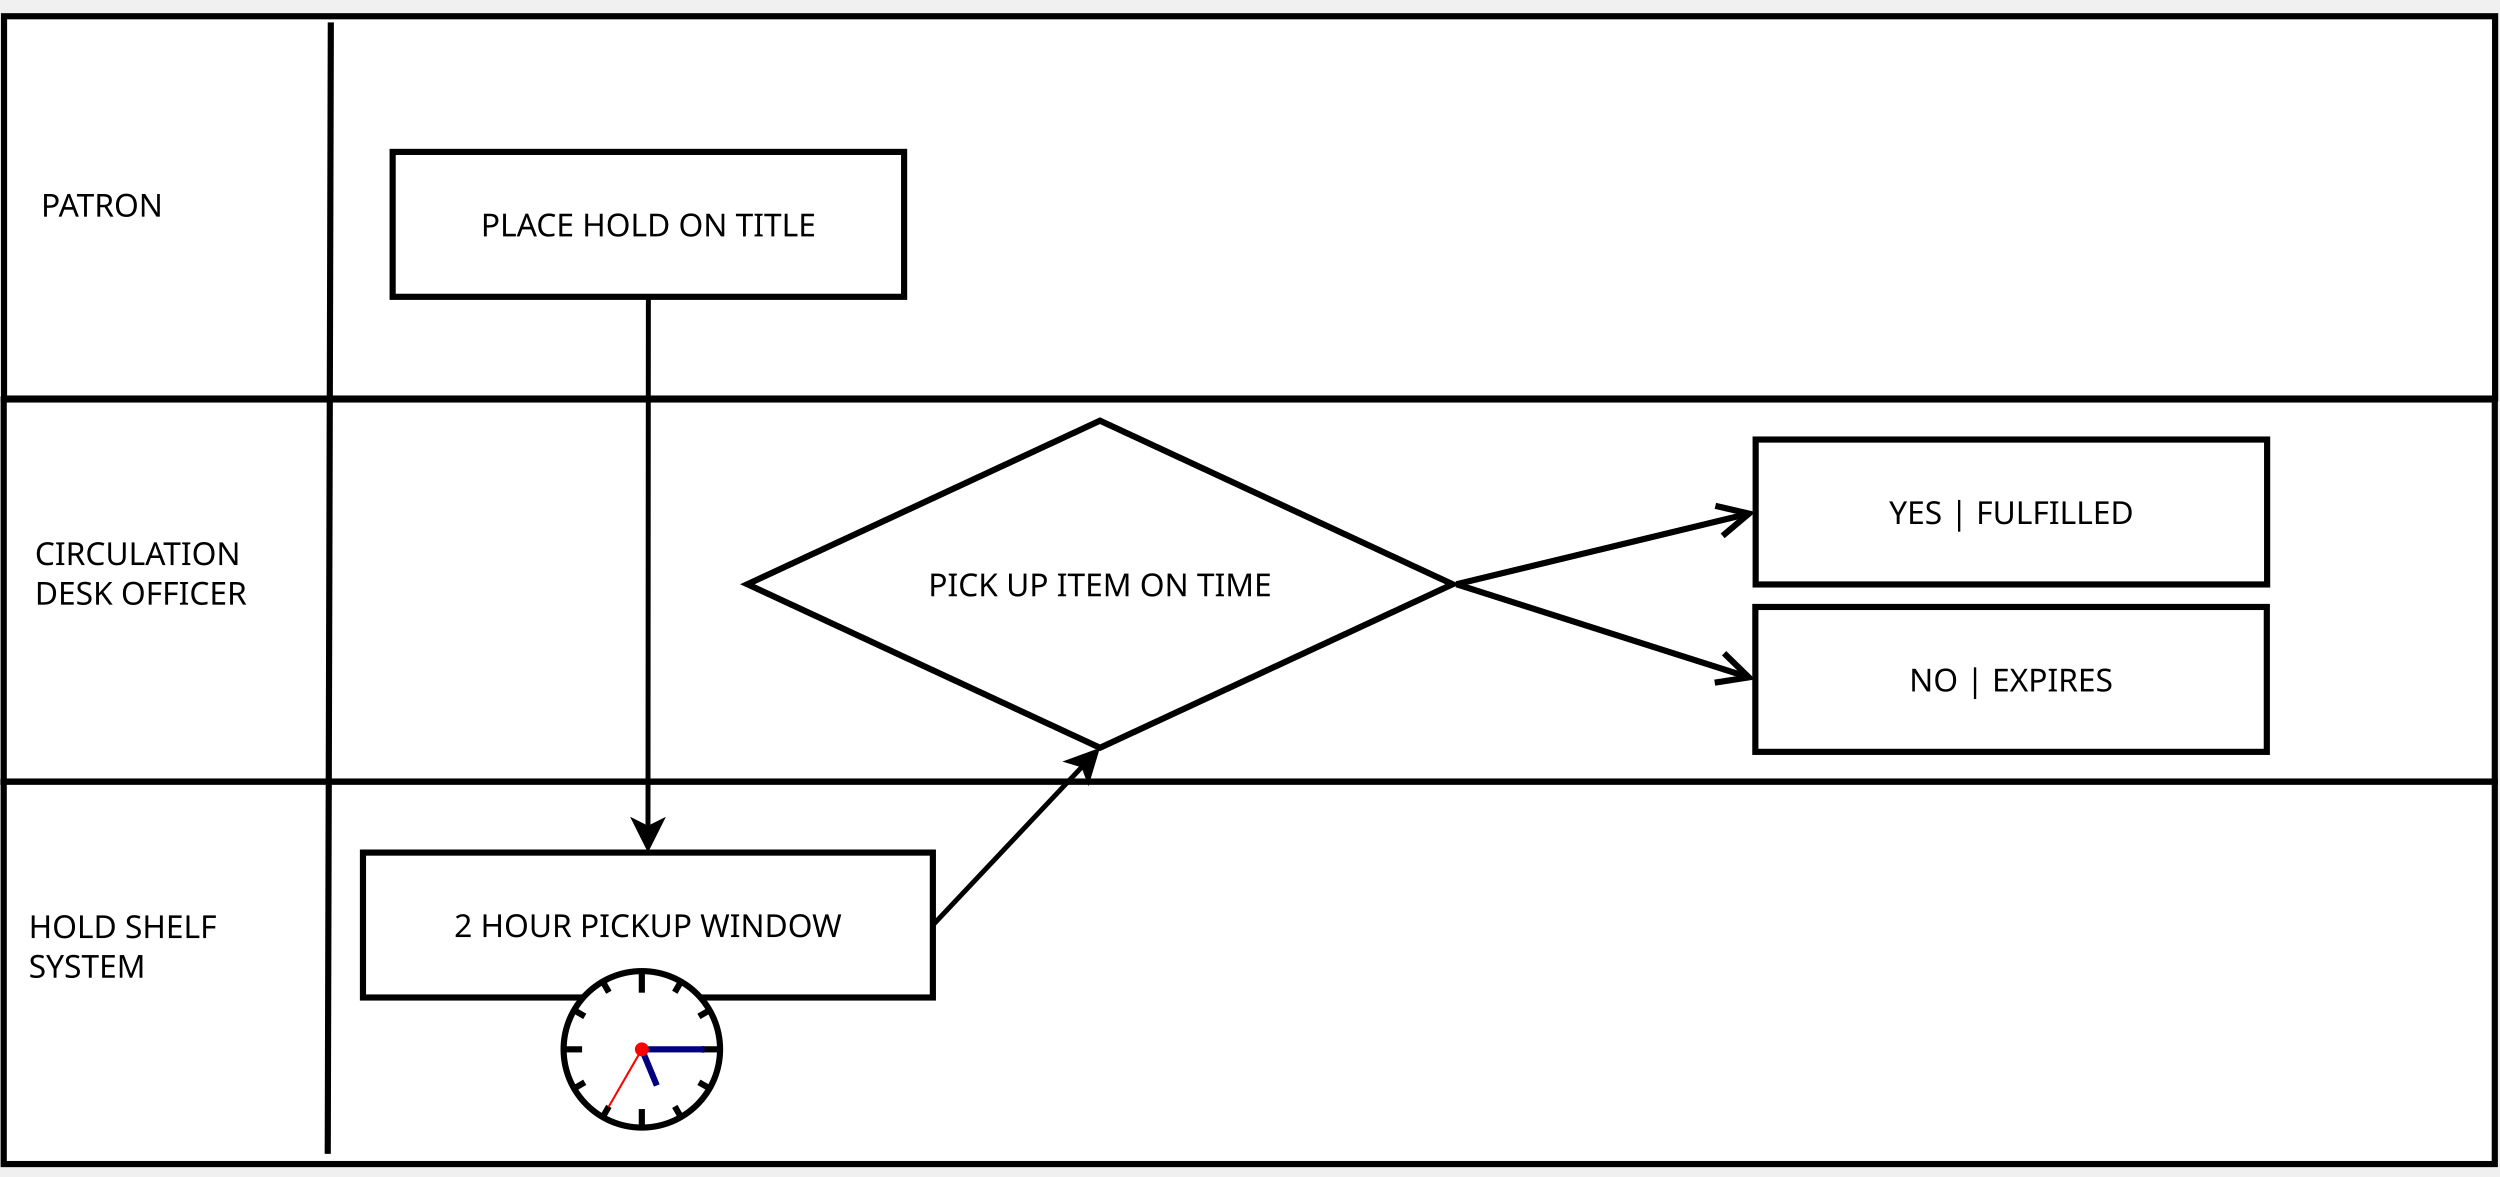
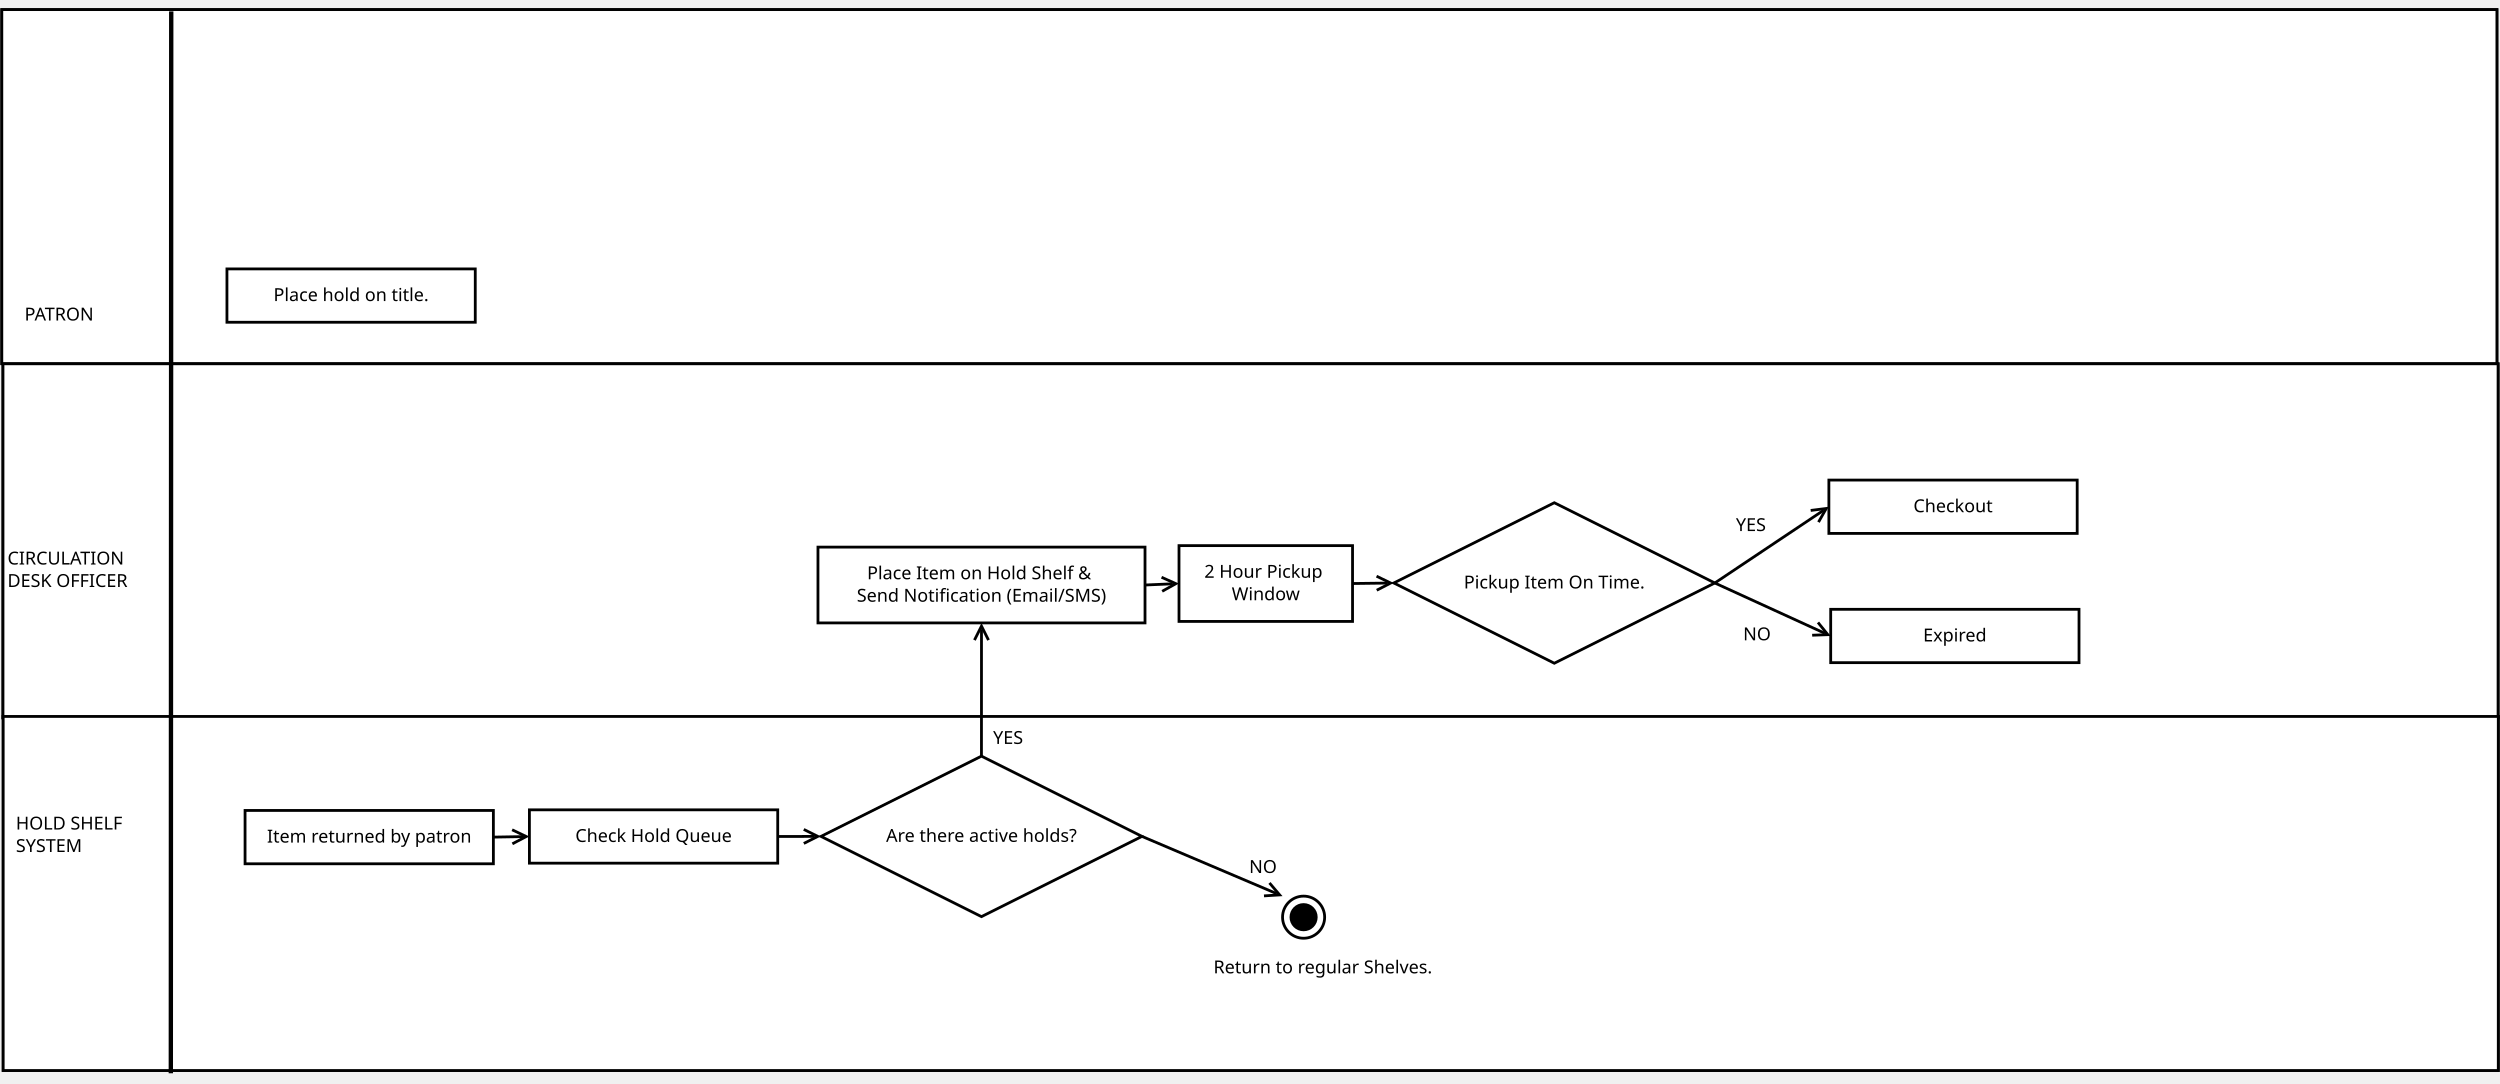
- <svg xmlns="http://www.w3.org/2000/svg" width="51cm" height="24cm" viewBox="190 75 1009 466">
-   <g>
-     <g>
-       <rect style="fill: #ffffff" x="191.624" y="77.147" width="1005.4" height="154.294" />
-       <rect style="fill: none; fill-opacity:0; stroke-width: 0.02; stroke: #ffffff" x="191.624" y="77.147" width="1005.4" height="154.294" />
-     </g>
-     <rect style="fill: none; fill-opacity:0; stroke-width: 2.489; stroke: #000000" x="191.624" y="77.147" width="1005.4" height="154.294" />
-     <text font-size="12.8" style="fill: #000000;text-anchor:middle;font-family:sans-serif;font-style:normal;font-weight:normal" x="694.325" y="159.147">
-       <tspan x="694.325" y="159.147" />
-     </text>
-   </g>
-   <g>
-     <g>
-       <rect style="fill: #ffffff" x="191.499" y="231.815" width="1005.4" height="154.294" />
-       <rect style="fill: none; fill-opacity:0; stroke-width: 0.02; stroke: #ffffff" x="191.499" y="231.815" width="1005.4" height="154.294" />
-     </g>
-     <rect style="fill: none; fill-opacity:0; stroke-width: 2.489; stroke: #000000" x="191.499" y="231.815" width="1005.4" height="154.294" />
-     <text font-size="12.8" style="fill: #000000;text-anchor:middle;font-family:sans-serif;font-style:normal;font-weight:normal" x="694.2" y="313.815">
-       <tspan x="694.2" y="313.815" />
-     </text>
-   </g>
-   <g>
-     <g>
-       <rect style="fill: #ffffff" x="191.499" y="386.109" width="1005.4" height="154.294" />
-       <rect style="fill: none; fill-opacity:0; stroke-width: 0.02; stroke: #ffffff" x="191.499" y="386.109" width="1005.4" height="154.294" />
-     </g>
-     <rect style="fill: none; fill-opacity:0; stroke-width: 2.489; stroke: #000000" x="191.499" y="386.109" width="1005.4" height="154.294" />
-     <text font-size="12.8" style="fill: #000000;text-anchor:middle;font-family:sans-serif;font-style:normal;font-weight:normal" x="694.2" y="468.109">
-       <tspan x="694.2" y="468.109" />
-     </text>
-   </g>
-   <text font-size="12.8" style="fill: #000000;text-anchor:start;font-family:sans-serif;font-style:normal;font-weight:normal" x="206.555" y="158.027">
-     <tspan x="206.555" y="158.027">PATRON</tspan>
-   </text>
-   <text font-size="12.8" style="fill: #000000;text-anchor:start;font-family:sans-serif;font-style:normal;font-weight:normal" x="204.067" y="298.634">
-     <tspan x="204.067" y="298.634">CIRCULATION </tspan>
-     <tspan x="204.067" y="314.634">DESK OFFICER</tspan>
-   </text>
-   <text font-size="12.8" style="fill: #000000;text-anchor:start;font-family:sans-serif;font-style:normal;font-weight:normal" x="201.578" y="449.196">
-     <tspan x="201.578" y="449.196">HOLD SHELF</tspan>
-     <tspan x="201.578" y="465.196">SYSTEM</tspan>
-   </text>
-   <line style="fill: none; fill-opacity:0; stroke-width: 2.489; stroke: #000000" x1="323.52" y1="79.636" x2="322.276" y2="536.297" />
-   <g>
-     <g>
-       <rect style="fill: #ffffff" x="348.469" y="131.897" width="206.431" height="58.483" />
-       <rect style="fill: none; fill-opacity:0; stroke-width: 0.02; stroke: #ffffff" x="348.469" y="131.897" width="206.431" height="58.483" />
-     </g>
-     <rect style="fill: none; fill-opacity:0; stroke-width: 2.489; stroke: #000000" x="348.469" y="131.897" width="206.431" height="58.483" />
-     <text font-size="12.8" style="fill: #000000;text-anchor:middle;font-family:sans-serif;font-style:normal;font-weight:normal" x="451.684" y="165.991">
-       <tspan x="451.684" y="165.991">PLACE HOLD ON TITLE</tspan>
-     </text>
-   </g>
-   <g>
-     <g>
-       <rect style="fill: #ffffff" x="336.494" y="414.694" width="230.011" height="58.483" />
-       <rect style="fill: none; fill-opacity:0; stroke-width: 0.02; stroke: #ffffff" x="336.494" y="414.694" width="230.011" height="58.483" />
-     </g>
-     <rect style="fill: none; fill-opacity:0; stroke-width: 2.489; stroke: #000000" x="336.494" y="414.694" width="230.011" height="58.483" />
-     <text font-size="12.8" style="fill: #000000;text-anchor:middle;font-family:sans-serif;font-style:normal;font-weight:normal" x="451.499" y="448.788">
-       <tspan x="451.499" y="448.788">2 HOUR PICKUP WINDOW</tspan>
-     </text>
-   </g>
-   <g>
-     <g>
-       <polygon style="fill: #ffffff" points="633.95,240.376 776.262,306.385 633.95,372.393 491.64,306.385 " />
-       <polygon style="fill: none; fill-opacity:0; stroke-width: 0.02; stroke: #ffffff" points="633.95,240.376 776.262,306.385 633.95,372.393 491.64,306.385 " />
-     </g>
-     <polygon style="fill: none; fill-opacity:0; stroke-width: 2.489; stroke: #000000" points="633.95,240.376 776.262,306.385 633.95,372.393 491.64,306.385 " />
-     <text font-size="12.8" style="fill: #000000;text-anchor:middle;font-family:sans-serif;font-style:normal;font-weight:normal" x="633.95" y="311.238">
-       <tspan x="633.95" y="311.238">PICK UP ITEM ON TIME</tspan>
-     </text>
-   </g>
-   <g>
-     <g>
-       <rect style="fill: #ffffff" x="898.583" y="247.991" width="206.431" height="58.483" />
-       <rect style="fill: none; fill-opacity:0; stroke-width: 0.02; stroke: #ffffff" x="898.583" y="247.991" width="206.431" height="58.483" />
-     </g>
-     <rect style="fill: none; fill-opacity:0; stroke-width: 2.489; stroke: #000000" x="898.583" y="247.991" width="206.431" height="58.483" />
-     <text font-size="12.8" style="fill: #000000;text-anchor:middle;font-family:sans-serif;font-style:normal;font-weight:normal" x="1001.8" y="282.085">
-       <tspan x="1001.8" y="282.085">YES | FULFILLED</tspan>
-     </text>
-   </g>
-   <g>
-     <g>
-       <rect style="fill: #ffffff" x="898.459" y="315.557" width="206.431" height="58.483" />
-       <rect style="fill: none; fill-opacity:0; stroke-width: 0.02; stroke: #ffffff" x="898.459" y="315.557" width="206.431" height="58.483" />
-     </g>
-     <rect style="fill: none; fill-opacity:0; stroke-width: 2.489; stroke: #000000" x="898.459" y="315.557" width="206.431" height="58.483" />
-     <text font-size="12.8" style="fill: #000000;text-anchor:middle;font-family:sans-serif;font-style:normal;font-weight:normal" x="1001.67" y="349.651">
-       <tspan x="1001.67" y="349.651">NO | EXPIRES</tspan>
-     </text>
-   </g>
-   <g>
-     <line style="fill: none; fill-opacity:0; stroke-width: 2.489; stroke: #000000" x1="777.806" y1="306.384" x2="893.157" y2="343.11" />
-     <polyline style="fill: none; fill-opacity:0; stroke-width: 2.489; stroke: #000000" points="882.064,346.107 895.807,343.955 885.839,334.25 " />
-   </g>
-   <g>
-     <line style="fill: none; fill-opacity:0; stroke-width: 2.489; stroke: #000000" x1="777.806" y1="306.384" x2="893.174" y2="278.537" />
-     <polyline style="fill: none; fill-opacity:0; stroke-width: 2.489; stroke: #000000" points="885.243,286.852 895.878,277.885 882.323,274.757 " />
-   </g>
-   <g>
-     <g>
-       <ellipse style="fill: #ffffff" cx="449.042" cy="494.101" rx="31.574" ry="31.574" />
-       <ellipse style="fill: none; fill-opacity:0; stroke-width: 0.02; stroke: #ffffff" cx="449.042" cy="494.101" rx="31.574" ry="31.574" />
-     </g>
-     <ellipse style="fill: none; fill-opacity:0; stroke-width: 2.489; stroke: #000000" cx="449.042" cy="494.101" rx="31.574" ry="31.574" />
-     <line style="fill: none; fill-opacity:0; stroke-width: 2.489; stroke: #000000" x1="449.042" y1="462.527" x2="449.042" y2="471.237" />
-     <line style="fill: none; fill-opacity:0; stroke-width: 2.489; stroke: #000000" x1="464.829" y1="466.758" x2="462.34" y2="471.068" />
-     <line style="fill: none; fill-opacity:0; stroke-width: 2.489; stroke: #000000" x1="476.386" y1="478.313" x2="472.075" y2="480.802" />
-     <line style="fill: none; fill-opacity:0; stroke-width: 2.489; stroke: #000000" x1="480.616" y1="494.101" x2="473.15" y2="494.101" />
-     <line style="fill: none; fill-opacity:0; stroke-width: 2.489; stroke: #000000" x1="476.386" y1="509.888" x2="472.075" y2="507.399" />
-     <line style="fill: none; fill-opacity:0; stroke-width: 2.489; stroke: #000000" x1="464.829" y1="521.445" x2="462.34" y2="517.135" />
-     <line style="fill: none; fill-opacity:0; stroke-width: 2.489; stroke: #000000" x1="449.042" y1="525.676" x2="449.042" y2="518.21" />
-     <line style="fill: none; fill-opacity:0; stroke-width: 2.489; stroke: #000000" x1="433.255" y1="521.445" x2="435.744" y2="517.135" />
-     <line style="fill: none; fill-opacity:0; stroke-width: 2.489; stroke: #000000" x1="421.698" y1="509.888" x2="426.009" y2="507.399" />
-     <line style="fill: none; fill-opacity:0; stroke-width: 2.489; stroke: #000000" x1="417.468" y1="494.101" x2="424.933" y2="494.101" />
-     <line style="fill: none; fill-opacity:0; stroke-width: 2.489; stroke: #000000" x1="421.698" y1="478.313" x2="426.009" y2="480.802" />
-     <line style="fill: none; fill-opacity:0; stroke-width: 2.489; stroke: #000000" x1="433.255" y1="466.758" x2="435.744" y2="471.068" />
-     <line style="fill: none; fill-opacity:0; stroke-width: 2.489; stroke: #00007f" x1="455.083" y1="508.687" x2="449.042" y2="494.101" />
-     <line style="fill: none; fill-opacity:0; stroke-width: 2.489; stroke: #00007f" x1="474.301" y1="494.101" x2="449.042" y2="494.101" />
-     <line style="fill: none; fill-opacity:0; stroke-width: 0.83; stroke: #ff0000" x1="435.623" y1="517.344" x2="449.042" y2="494.101" />
-     <g>
-       <ellipse style="fill: #ff0000" cx="449.042" cy="494.101" rx="2.8" ry="2.8" />
-       <ellipse style="fill: none; fill-opacity:0; stroke-width: 0.02; stroke: #ff0000" cx="449.042" cy="494.101" rx="2.8" ry="2.8" />
-     </g>
-   </g>
-   <g>
-     <line style="fill: none; fill-opacity:0; stroke-width: 2; stroke: #000000" x1="451.684" y1="190.379" x2="451.527" y2="404.965" />
-     <polygon style="fill: #000000" points="451.522,412.465 446.529,402.462 451.527,404.965 456.529,402.469 " />
-     <polygon style="fill: none; fill-opacity:0; stroke-width: 2; stroke: #000000" points="451.522,412.465 446.529,402.462 451.527,404.965 456.529,402.469 " />
-   </g>
-   <g>
-     <line style="fill: none; fill-opacity:0; stroke-width: 2; stroke: #000000" x1="566.504" y1="443.935" x2="627.272" y2="379.477" />
-     <polygon style="fill: #000000" points="632.417,374.02 629.195,384.726 627.272,379.477 621.919,377.867 " />
-     <polygon style="fill: none; fill-opacity:0; stroke-width: 2; stroke: #000000" points="632.417,374.02 629.195,384.726 627.272,379.477 621.919,377.867 " />
-   </g>
+ <svg xmlns="http://www.w3.org/2000/svg" width="90cm" height="39cm" viewBox="6 3026 1781 761">
+   <g>
+     <rect style="fill: #ffffff" x="7.29" y="3027.46" width="1777.51" height="252.245" />
+     <rect style="fill: none; fill-opacity:0; stroke-width: 2; stroke: #000000" x="7.29" y="3027.46" width="1777.51" height="252.245" />
+     <text font-size="12.8" style="fill: #000000;text-anchor:middle;font-family:sans-serif;font-style:normal;font-weight:normal" x="896.047" y="3157.48">
+       <tspan x="896.047" y="3157.48" />
+     </text>
+   </g>
+   <g>
+     <rect style="fill: #ffffff" x="8.121" y="3279.78" width="1777.51" height="252.245" />
+     <rect style="fill: none; fill-opacity:0; stroke-width: 2; stroke: #000000" x="8.121" y="3279.78" width="1777.51" height="252.245" />
+     <text font-size="12.8" style="fill: #000000;text-anchor:middle;font-family:sans-serif;font-style:normal;font-weight:normal" x="896.878" y="3409.8">
+       <tspan x="896.878" y="3409.8" />
+     </text>
+   </g>
+   <g>
+     <rect style="fill: #ffffff" x="8.266" y="3531.01" width="1777.51" height="252.245" />
+     <rect style="fill: none; fill-opacity:0; stroke-width: 2; stroke: #000000" x="8.266" y="3531.01" width="1777.51" height="252.245" />
+     <text font-size="12.8" style="fill: #000000;text-anchor:middle;font-family:sans-serif;font-style:normal;font-weight:normal" x="897.023" y="3661.03">
+       <tspan x="897.023" y="3661.03" />
+     </text>
+   </g>
+   <text font-size="12.8" style="fill: #000000;text-anchor:start;font-family:sans-serif;font-style:normal;font-weight:normal" x="11.332" y="3422.78">
+     <tspan x="11.332" y="3422.78">CIRCULATION </tspan>
+     <tspan x="11.332" y="3438.78">DESK OFFICER</tspan>
+   </text>
+   <text font-size="12.8" style="fill: #000000;text-anchor:start;font-family:sans-serif;font-style:normal;font-weight:normal" x="17.31" y="3611.59">
+     <tspan x="17.31" y="3611.59">HOLD SHELF</tspan>
+     <tspan x="17.31" y="3627.59">SYSTEM</tspan>
+   </text>
+   <g>
+     <rect style="fill: #ffffff" x="180.58" y="3597.98" width="176.9" height="38" />
+     <rect style="fill: none; fill-opacity:0; stroke-width: 2; stroke: #000000" x="180.58" y="3597.98" width="176.9" height="38" />
+     <text font-size="12.8" style="fill: #000000;text-anchor:middle;font-family:sans-serif;font-style:normal;font-weight:normal" x="269.03" y="3620.88">
+       <tspan x="269.03" y="3620.88">Item returned by patron</tspan>
+     </text>
+   </g>
+   <g>
+     <rect style="fill: #ffffff" x="383.152" y="3597.54" width="176.9" height="38" />
+     <rect style="fill: none; fill-opacity:0; stroke-width: 2; stroke: #000000" x="383.152" y="3597.54" width="176.9" height="38" />
+     <text font-size="12.8" style="fill: #000000;text-anchor:middle;font-family:sans-serif;font-style:normal;font-weight:normal" x="471.602" y="3620.44">
+       <tspan x="471.602" y="3620.44">Check Hold Queue</tspan>
+     </text>
+   </g>
+   <g>
+     <polygon style="fill: #ffffff" points="705.19,3559.29 819.528,3616.46 705.19,3673.63 590.852,3616.46 " />
+     <polygon style="fill: none; fill-opacity:0; stroke-width: 2; stroke: #000000" points="705.19,3559.29 819.528,3616.46 705.19,3673.63 590.852,3616.46 " />
+     <text font-size="12.8" style="fill: #000000;text-anchor:middle;font-family:sans-serif;font-style:normal;font-weight:normal" x="705.19" y="3620.36">
+       <tspan x="705.19" y="3620.36">Are there active holds?</tspan>
+     </text>
+   </g>
+   <g>
+     <ellipse style="fill: #ffffff" cx="934.683" cy="3674.02" rx="15" ry="15" />
+     <ellipse style="fill: none; fill-opacity:0; stroke-width: 2; stroke: #000000" cx="934.683" cy="3674.02" rx="15" ry="15" />
+     <ellipse style="fill: #000000" cx="934.683" cy="3674.02" rx="10" ry="10" />
+   </g>
+   <text font-size="12.802" style="fill: #000000;text-anchor:start;font-family:sans-serif;font-style:normal;font-weight:normal" x="870.495" y="3714.03">
+     <tspan x="870.495" y="3714.03">Return to regular Shelves.</tspan>
+   </text>
+   <g>
+     <rect style="fill: #ffffff" x="167.677" y="3212.19" width="176.9" height="38" />
+     <rect style="fill: none; fill-opacity:0; stroke-width: 2; stroke: #000000" x="167.677" y="3212.19" width="176.9" height="38" />
+     <text font-size="12.8" style="fill: #000000;text-anchor:middle;font-family:sans-serif;font-style:normal;font-weight:normal" x="256.127" y="3235.09">
+       <tspan x="256.127" y="3235.09">Place hold on title.</tspan>
+     </text>
+   </g>
+   <g>
+     <rect style="fill: #ffffff" x="588.718" y="3410.38" width="232.992" height="54" />
+     <rect style="fill: none; fill-opacity:0; stroke-width: 2; stroke: #000000" x="588.718" y="3410.38" width="232.992" height="54" />
+     <text font-size="12.8" style="fill: #000000;text-anchor:middle;font-family:sans-serif;font-style:normal;font-weight:normal" x="705.214" y="3433.28">
+       <tspan x="705.214" y="3433.28">Place Item on Hold Shelf &amp; </tspan>
+       <tspan x="705.214" y="3449.28">Send Notification (Email/SMS)</tspan>
+     </text>
+   </g>
+   <g>
+     <line style="fill: none; fill-opacity:0; stroke-width: 2; stroke: #000000" x1="357.48" y1="3616.98" x2="378.68" y2="3616.61" />
+     <polyline style="fill: none; fill-opacity:0; stroke-width: 2; stroke: #000000" points="371.004,3621.75 380.916,3616.57 370.83,3611.75 " />
+   </g>
+   <g>
+     <line style="fill: none; fill-opacity:0; stroke-width: 2; stroke: #000000" x1="560.052" y1="3616.54" x2="586.38" y2="3616.47" />
+     <polyline style="fill: none; fill-opacity:0; stroke-width: 2; stroke: #000000" points="578.628,3621.49 588.616,3616.47 578.604,3611.49 " />
+   </g>
+   <g>
+     <rect style="fill: #ffffff" x="845.923" y="3409.32" width="123.626" height="54" />
+     <rect style="fill: none; fill-opacity:0; stroke-width: 2; stroke: #000000" x="845.923" y="3409.32" width="123.626" height="54" />
+     <text font-size="12.8" style="fill: #000000;text-anchor:middle;font-family:sans-serif;font-style:normal;font-weight:normal" x="907.736" y="3432.22">
+       <tspan x="907.736" y="3432.22">2 Hour Pickup </tspan>
+       <tspan x="907.736" y="3448.22">Window</tspan>
+     </text>
+   </g>
+   <g>
+     <polygon style="fill: #ffffff" points="1113.29,3378.77 1227.63,3435.94 1113.29,3493.11 998.95,3435.94 " />
+     <polygon style="fill: none; fill-opacity:0; stroke-width: 2; stroke: #000000" points="1113.29,3378.77 1227.63,3435.94 1113.29,3493.11 998.95,3435.94 " />
+     <text font-size="12.8" style="fill: #000000;text-anchor:middle;font-family:sans-serif;font-style:normal;font-weight:normal" x="1113.29" y="3439.84">
+       <tspan x="1113.29" y="3439.84">Pickup Item On Time.</tspan>
+     </text>
+   </g>
+   <g>
+     <line style="fill: none; fill-opacity:0; stroke-width: 2; stroke: #000000" x1="705.19" y1="3559.29" x2="705.213" y2="3468.85" />
+     <polyline style="fill: none; fill-opacity:0; stroke-width: 2; stroke: #000000" points="710.211,3476.62 705.213,3466.62 700.211,3476.62 " />
+   </g>
+   <g>
+     <rect style="fill: #ffffff" x="1308.89" y="3362.62" width="176.9" height="38" />
+     <rect style="fill: none; fill-opacity:0; stroke-width: 2; stroke: #000000" x="1308.89" y="3362.62" width="176.9" height="38" />
+     <text font-size="12.8" style="fill: #000000;text-anchor:middle;font-family:sans-serif;font-style:normal;font-weight:normal" x="1397.34" y="3385.52">
+       <tspan x="1397.34" y="3385.52">Yes | Checkout</tspan>
+     </text>
+   </g>
+   <g>
+     <rect style="fill: #ffffff" x="1310.19" y="3454.69" width="176.9" height="38" />
+     <rect style="fill: none; fill-opacity:0; stroke-width: 2; stroke: #000000" x="1310.19" y="3454.69" width="176.9" height="38" />
+     <text font-size="12.8" style="fill: #000000;text-anchor:middle;font-family:sans-serif;font-style:normal;font-weight:normal" x="1398.64" y="3477.59">
+       <tspan x="1398.64" y="3477.59">No | Expired</tspan>
+     </text>
+   </g>
+   <text font-size="12.8" style="fill: #000000;text-anchor:start;font-family:sans-serif;font-style:normal;font-weight:normal" x="23.509" y="3248.96">
+     <tspan x="23.509" y="3248.96">PATRON</tspan>
+   </text>
+   <line style="fill: none; fill-opacity:0; stroke-width: 3.099; stroke: #000000" x1="127.991" y1="3028.76" x2="129.405" y2="3783.94" />
+   <g>
+     <line style="fill: none; fill-opacity:0; stroke-width: 2; stroke: #000000" x1="819.528" y1="3616.46" x2="915.567" y2="3657.27" />
+     <polyline style="fill: none; fill-opacity:0; stroke-width: 2; stroke: #000000" points="906.466,3658.84 917.625,3658.15 910.377,3649.63 " />
+   </g>
+   <text font-size="12.802" style="fill: #000000;text-anchor:start;font-family:sans-serif;font-style:normal;font-weight:normal" x="895.902" y="3642.52">
+     <tspan x="895.902" y="3642.52">NO</tspan>
+   </text>
+   <text font-size="12.802" style="fill: #000000;text-anchor:start;font-family:sans-serif;font-style:normal;font-weight:normal" x="713.47" y="3550.6">
+     <tspan x="713.47" y="3550.6">YES</tspan>
+   </text>
+   <g>
+     <line style="fill: none; fill-opacity:0; stroke-width: 2; stroke: #000000" x1="821.71" y1="3437.38" x2="841.455" y2="3436.52" />
+     <polyline style="fill: none; fill-opacity:0; stroke-width: 2; stroke: #000000" points="833.918,3441.85 843.689,3436.42 833.48,3431.86 " />
+   </g>
+   <g>
+     <line style="fill: none; fill-opacity:0; stroke-width: 2; stroke: #000000" x1="969.549" y1="3436.32" x2="994.478" y2="3436" />
+     <polyline style="fill: none; fill-opacity:0; stroke-width: 2; stroke: #000000" points="986.78,3441.1 996.714,3435.97 986.65,3431.1 " />
+   </g>
+   <g>
+     <line style="fill: none; fill-opacity:0; stroke-width: 2; stroke: #000000" x1="1227.63" y1="3435.94" x2="1305.18" y2="3384.1" />
+     <polyline style="fill: none; fill-opacity:0; stroke-width: 2; stroke: #000000" points="1301.5,3392.58 1307.04,3382.86 1295.94,3384.26 " />
+   </g>
+   <g>
+     <line style="fill: none; fill-opacity:0; stroke-width: 2; stroke: #000000" x1="1227.63" y1="3435.94" x2="1306.12" y2="3471.83" />
+     <polyline style="fill: none; fill-opacity:0; stroke-width: 2; stroke: #000000" points="1296.98,3473.15 1308.16,3472.76 1301.14,3464.06 " />
+   </g>
+   <g>
+     <rect style="fill: #ffffff" x="7.29" y="3027.46" width="1777.51" height="252.245" />
+     <rect style="fill: none; fill-opacity:0; stroke-width: 2; stroke: #000000" x="7.29" y="3027.46" width="1777.51" height="252.245" />
+     <text font-size="12.8" style="fill: #000000;text-anchor:middle;font-family:sans-serif;font-style:normal;font-weight:normal" x="896.047" y="3157.48">
+       <tspan x="896.047" y="3157.48" />
+     </text>
+   </g>
+   <g>
+     <rect style="fill: #ffffff" x="8.121" y="3279.78" width="1777.51" height="252.245" />
+     <rect style="fill: none; fill-opacity:0; stroke-width: 2; stroke: #000000" x="8.121" y="3279.78" width="1777.51" height="252.245" />
+     <text font-size="12.8" style="fill: #000000;text-anchor:middle;font-family:sans-serif;font-style:normal;font-weight:normal" x="896.878" y="3409.8">
+       <tspan x="896.878" y="3409.8" />
+     </text>
+   </g>
+   <g>
+     <rect style="fill: #ffffff" x="8.266" y="3531.01" width="1777.51" height="252.245" />
+     <rect style="fill: none; fill-opacity:0; stroke-width: 2; stroke: #000000" x="8.266" y="3531.01" width="1777.51" height="252.245" />
+     <text font-size="12.8" style="fill: #000000;text-anchor:middle;font-family:sans-serif;font-style:normal;font-weight:normal" x="897.023" y="3661.03">
+       <tspan x="897.023" y="3661.03" />
+     </text>
+   </g>
+   <text font-size="12.8" style="fill: #000000;text-anchor:start;font-family:sans-serif;font-style:normal;font-weight:normal" x="11.332" y="3422.78">
+     <tspan x="11.332" y="3422.78">CIRCULATION </tspan>
+     <tspan x="11.332" y="3438.78">DESK OFFICER</tspan>
+   </text>
+   <text font-size="12.8" style="fill: #000000;text-anchor:start;font-family:sans-serif;font-style:normal;font-weight:normal" x="17.31" y="3611.59">
+     <tspan x="17.31" y="3611.59">HOLD SHELF</tspan>
+     <tspan x="17.31" y="3627.59">SYSTEM</tspan>
+   </text>
+   <g>
+     <rect style="fill: #ffffff" x="180.58" y="3597.98" width="176.9" height="38" />
+     <rect style="fill: none; fill-opacity:0; stroke-width: 2; stroke: #000000" x="180.58" y="3597.98" width="176.9" height="38" />
+     <text font-size="12.8" style="fill: #000000;text-anchor:middle;font-family:sans-serif;font-style:normal;font-weight:normal" x="269.03" y="3620.88">
+       <tspan x="269.03" y="3620.88">Item returned by patron</tspan>
+     </text>
+   </g>
+   <g>
+     <rect style="fill: #ffffff" x="383.152" y="3597.54" width="176.9" height="38" />
+     <rect style="fill: none; fill-opacity:0; stroke-width: 2; stroke: #000000" x="383.152" y="3597.54" width="176.9" height="38" />
+     <text font-size="12.8" style="fill: #000000;text-anchor:middle;font-family:sans-serif;font-style:normal;font-weight:normal" x="471.602" y="3620.44">
+       <tspan x="471.602" y="3620.44">Check Hold Queue</tspan>
+     </text>
+   </g>
+   <g>
+     <polygon style="fill: #ffffff" points="705.19,3559.29 819.528,3616.46 705.19,3673.63 590.852,3616.46 " />
+     <polygon style="fill: none; fill-opacity:0; stroke-width: 2; stroke: #000000" points="705.19,3559.29 819.528,3616.46 705.19,3673.63 590.852,3616.46 " />
+     <text font-size="12.8" style="fill: #000000;text-anchor:middle;font-family:sans-serif;font-style:normal;font-weight:normal" x="705.19" y="3620.36">
+       <tspan x="705.19" y="3620.36">Are there active holds?</tspan>
+     </text>
+   </g>
+   <g>
+     <ellipse style="fill: #ffffff" cx="934.683" cy="3674.02" rx="15" ry="15" />
+     <ellipse style="fill: none; fill-opacity:0; stroke-width: 2; stroke: #000000" cx="934.683" cy="3674.02" rx="15" ry="15" />
+     <ellipse style="fill: #000000" cx="934.683" cy="3674.02" rx="10" ry="10" />
+   </g>
+   <text font-size="12.802" style="fill: #000000;text-anchor:start;font-family:sans-serif;font-style:normal;font-weight:normal" x="870.495" y="3714.03">
+     <tspan x="870.495" y="3714.03">Return to regular Shelves.</tspan>
+   </text>
+   <g>
+     <rect style="fill: #ffffff" x="167.677" y="3212.19" width="176.9" height="38" />
+     <rect style="fill: none; fill-opacity:0; stroke-width: 2; stroke: #000000" x="167.677" y="3212.19" width="176.9" height="38" />
+     <text font-size="12.8" style="fill: #000000;text-anchor:middle;font-family:sans-serif;font-style:normal;font-weight:normal" x="256.127" y="3235.09">
+       <tspan x="256.127" y="3235.09">Place hold on title.</tspan>
+     </text>
+   </g>
+   <g>
+     <rect style="fill: #ffffff" x="588.718" y="3410.38" width="232.992" height="54" />
+     <rect style="fill: none; fill-opacity:0; stroke-width: 2; stroke: #000000" x="588.718" y="3410.38" width="232.992" height="54" />
+     <text font-size="12.8" style="fill: #000000;text-anchor:middle;font-family:sans-serif;font-style:normal;font-weight:normal" x="705.214" y="3433.28">
+       <tspan x="705.214" y="3433.28">Place Item on Hold Shelf &amp; </tspan>
+       <tspan x="705.214" y="3449.28">Send Notification (Email/SMS)</tspan>
+     </text>
+   </g>
+   <g>
+     <line style="fill: none; fill-opacity:0; stroke-width: 2; stroke: #000000" x1="357.48" y1="3616.98" x2="378.68" y2="3616.61" />
+     <polyline style="fill: none; fill-opacity:0; stroke-width: 2; stroke: #000000" points="371.004,3621.75 380.916,3616.57 370.83,3611.75 " />
+   </g>
+   <g>
+     <line style="fill: none; fill-opacity:0; stroke-width: 2; stroke: #000000" x1="560.052" y1="3616.54" x2="586.38" y2="3616.47" />
+     <polyline style="fill: none; fill-opacity:0; stroke-width: 2; stroke: #000000" points="578.628,3621.49 588.616,3616.47 578.604,3611.49 " />
+   </g>
+   <g>
+     <rect style="fill: #ffffff" x="845.923" y="3409.32" width="123.626" height="54" />
+     <rect style="fill: none; fill-opacity:0; stroke-width: 2; stroke: #000000" x="845.923" y="3409.32" width="123.626" height="54" />
+     <text font-size="12.8" style="fill: #000000;text-anchor:middle;font-family:sans-serif;font-style:normal;font-weight:normal" x="907.736" y="3432.22">
+       <tspan x="907.736" y="3432.22">2 Hour Pickup </tspan>
+       <tspan x="907.736" y="3448.22">Window</tspan>
+     </text>
+   </g>
+   <g>
+     <polygon style="fill: #ffffff" points="1113.29,3378.77 1227.63,3435.94 1113.29,3493.11 998.95,3435.94 " />
+     <polygon style="fill: none; fill-opacity:0; stroke-width: 2; stroke: #000000" points="1113.29,3378.77 1227.63,3435.94 1113.29,3493.11 998.95,3435.94 " />
+     <text font-size="12.8" style="fill: #000000;text-anchor:middle;font-family:sans-serif;font-style:normal;font-weight:normal" x="1113.29" y="3439.84">
+       <tspan x="1113.29" y="3439.84">Pickup Item On Time.</tspan>
+     </text>
+   </g>
+   <g>
+     <line style="fill: none; fill-opacity:0; stroke-width: 2; stroke: #000000" x1="705.19" y1="3559.29" x2="705.213" y2="3468.85" />
+     <polyline style="fill: none; fill-opacity:0; stroke-width: 2; stroke: #000000" points="710.211,3476.62 705.213,3466.62 700.211,3476.62 " />
+   </g>
+   <text font-size="12.8" style="fill: #000000;text-anchor:start;font-family:sans-serif;font-style:normal;font-weight:normal" x="23.509" y="3248.96">
+     <tspan x="23.509" y="3248.96">PATRON</tspan>
+   </text>
+   <line style="fill: none; fill-opacity:0; stroke-width: 3.099; stroke: #000000" x1="127.991" y1="3028.76" x2="127.697" y2="3785.22" />
+   <g>
+     <line style="fill: none; fill-opacity:0; stroke-width: 2; stroke: #000000" x1="819.528" y1="3616.46" x2="915.567" y2="3657.27" />
+     <polyline style="fill: none; fill-opacity:0; stroke-width: 2; stroke: #000000" points="906.466,3658.84 917.625,3658.15 910.377,3649.63 " />
+   </g>
+   <text font-size="12.802" style="fill: #000000;text-anchor:start;font-family:sans-serif;font-style:normal;font-weight:normal" x="895.902" y="3642.52">
+     <tspan x="895.902" y="3642.52">NO</tspan>
+   </text>
+   <text font-size="12.802" style="fill: #000000;text-anchor:start;font-family:sans-serif;font-style:normal;font-weight:normal" x="713.47" y="3550.6">
+     <tspan x="713.47" y="3550.6">YES</tspan>
+   </text>
+   <g>
+     <line style="fill: none; fill-opacity:0; stroke-width: 2; stroke: #000000" x1="821.71" y1="3437.38" x2="841.455" y2="3436.52" />
+     <polyline style="fill: none; fill-opacity:0; stroke-width: 2; stroke: #000000" points="833.918,3441.85 843.689,3436.42 833.48,3431.86 " />
+   </g>
+   <g>
+     <line style="fill: none; fill-opacity:0; stroke-width: 2; stroke: #000000" x1="969.549" y1="3436.32" x2="994.478" y2="3436" />
+     <polyline style="fill: none; fill-opacity:0; stroke-width: 2; stroke: #000000" points="986.78,3441.1 996.714,3435.97 986.65,3431.1 " />
+   </g>
+   <g>
+     <line style="fill: none; fill-opacity:0; stroke-width: 2; stroke: #000000" x1="1227.63" y1="3435.94" x2="1305.18" y2="3384.1" />
+     <polyline style="fill: none; fill-opacity:0; stroke-width: 2; stroke: #000000" points="1301.5,3392.58 1307.04,3382.86 1295.94,3384.26 " />
+   </g>
+   <g>
+     <line style="fill: none; fill-opacity:0; stroke-width: 2; stroke: #000000" x1="1227.63" y1="3435.94" x2="1306.12" y2="3471.83" />
+     <polyline style="fill: none; fill-opacity:0; stroke-width: 2; stroke: #000000" points="1296.98,3473.15 1308.16,3472.76 1301.14,3464.06 " />
+   </g>
+   <g>
+     <rect style="fill: #ffffff" x="1310.19" y="3454.69" width="176.9" height="38" />
+     <rect style="fill: none; fill-opacity:0; stroke-width: 2; stroke: #000000" x="1310.19" y="3454.69" width="176.9" height="38" />
+     <text font-size="12.8" style="fill: #000000;text-anchor:middle;font-family:sans-serif;font-style:normal;font-weight:normal" x="1398.64" y="3477.59">
+       <tspan x="1398.64" y="3477.59">Expired</tspan>
+     </text>
+   </g>
+   <g>
+     <rect style="fill: #ffffff" x="1308.89" y="3362.62" width="176.9" height="38" />
+     <rect style="fill: none; fill-opacity:0; stroke-width: 2; stroke: #000000" x="1308.89" y="3362.62" width="176.9" height="38" />
+     <text font-size="12.8" style="fill: #000000;text-anchor:middle;font-family:sans-serif;font-style:normal;font-weight:normal" x="1397.34" y="3385.52">
+       <tspan x="1397.34" y="3385.52">Checkout</tspan>
+     </text>
+   </g>
+   <text font-size="12.802" style="fill: #000000;text-anchor:start;font-family:sans-serif;font-style:normal;font-weight:normal" x="1247.84" y="3476.77">
+     <tspan x="1247.84" y="3476.77">NO</tspan>
+   </text>
+   <text font-size="12.802" style="fill: #000000;text-anchor:start;font-family:sans-serif;font-style:normal;font-weight:normal" x="1242.66" y="3398.96">
+     <tspan x="1242.66" y="3398.96">YES</tspan>
+   </text>
</svg>
